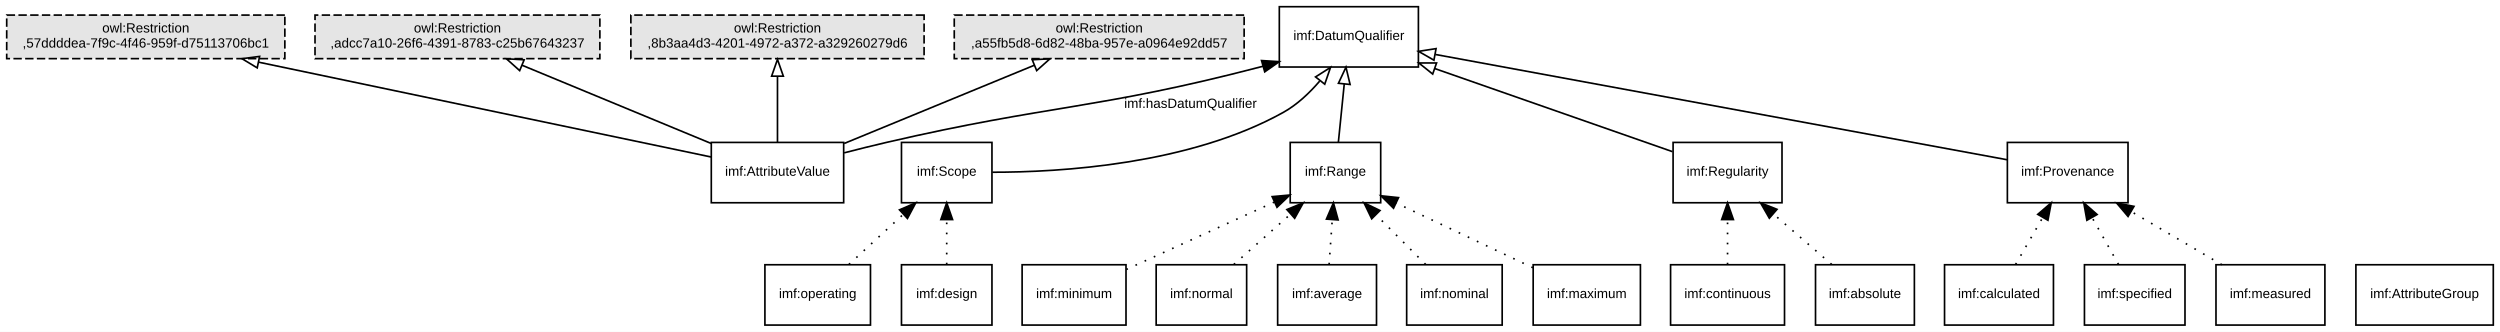
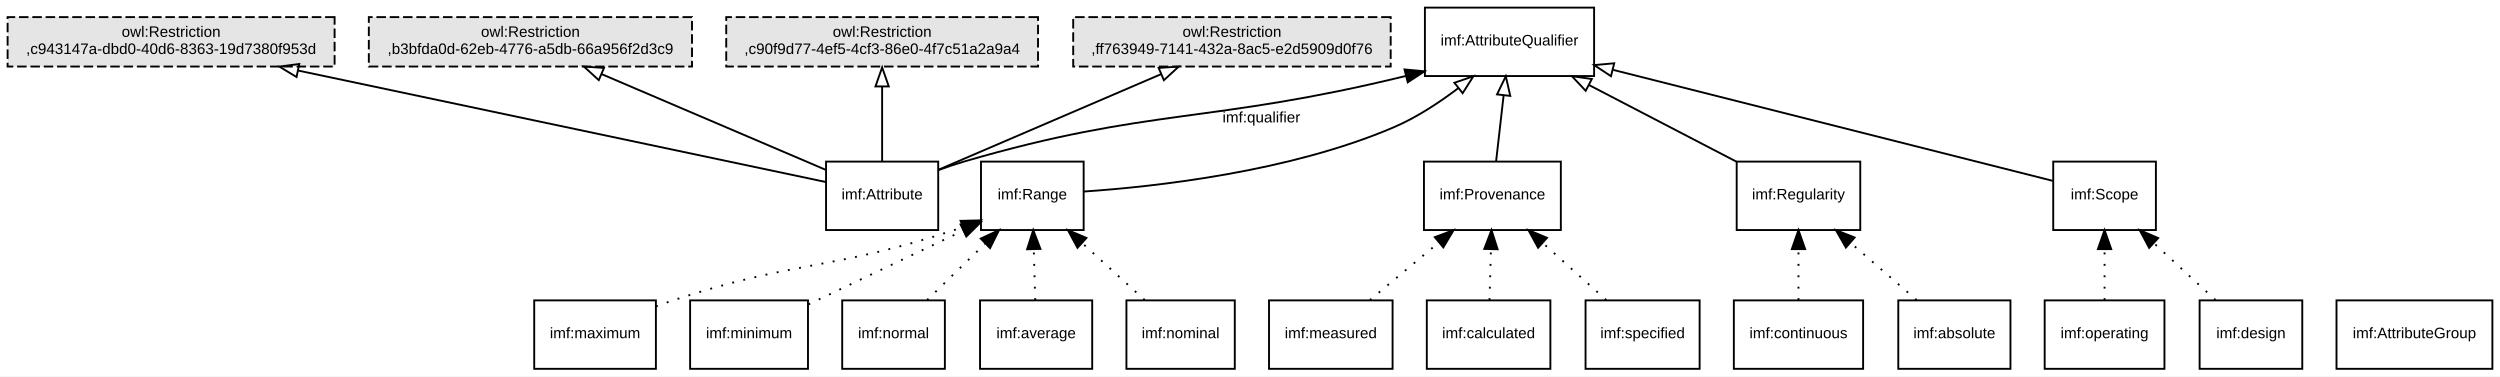
- <svg xmlns="http://www.w3.org/2000/svg" width="1492px" height="198px" viewBox="0.00 0.00 1492.00 198.00">
+ <svg xmlns="http://www.w3.org/2000/svg" width="1315px" height="198px" viewBox="0.00 0.00 1315.00 198.00">
  <g id="graph0" class="graph" transform="scale(1.0 1.0) rotate(0) translate(4 194)">
-     <polygon fill="white" stroke="transparent" points="-4,4 -4,-194 1488,-194 1488,4 -4,4" />
+     <polygon fill="white" stroke="transparent" points="-4,4 -4,-194 1311,-194 1311,4 -4,4" />
    <g id="node1" class="node">
-       <polygon fill="none" stroke="black" points="515.5,-36 452.5,-36 452.5,0 515.5,0 515.5,-36" />
-       <text text-anchor="middle" x="484" y="-16.1" font-family="Arial" font-size="8.00">imf:operating</text>
+       <polygon fill="none" stroke="black" points="1134.5,-36 1071.5,-36 1071.5,0 1134.5,0 1134.5,-36" />
+       <text text-anchor="middle" x="1103" y="-16.1" font-family="Arial" font-size="8.00">imf:operating</text>
    </g>
    <g id="node10" class="node">
-       <polygon fill="none" stroke="black" points="588,-109 534,-109 534,-73 588,-73 588,-109" />
-       <text text-anchor="middle" x="561" y="-89.1" font-family="Arial" font-size="8.00">imf:Scope</text>
+       <polygon fill="none" stroke="black" points="1130,-109 1076,-109 1076,-73 1130,-73 1130,-109" />
+       <text text-anchor="middle" x="1103" y="-89.1" font-family="Arial" font-size="8.00">imf:Scope</text>
+     </g>
+     <g id="edge16" class="edge">
+       <path fill="none" stroke="black" stroke-dasharray="1,5" d="M1103,-36.19C1103,-44.21 1103,-53.95 1103,-62.93" />
+       <polygon fill="black" stroke="black" points="1099.5,-62.97 1103,-72.97 1106.5,-62.97 1099.5,-62.97" />
+     </g>
+     <g id="node2" class="node">
+       <polygon fill="none" stroke="black" points="811.5,-36 746.5,-36 746.5,0 811.5,0 811.5,-36" />
+       <text text-anchor="middle" x="779" y="-16.1" font-family="Arial" font-size="8.00">imf:calculated</text>
+     </g>
+     <g id="node15" class="node">
+       <polygon fill="none" stroke="black" points="817,-109 745,-109 745,-73 817,-73 817,-109" />
+       <text text-anchor="middle" x="781" y="-89.1" font-family="Arial" font-size="8.00">imf:Provenance</text>
+     </g>
+     <g id="edge10" class="edge">
+       <path fill="none" stroke="black" stroke-dasharray="1,5" d="M779.48,-36.19C779.71,-44.21 779.98,-53.95 780.24,-62.93" />
+       <polygon fill="black" stroke="black" points="776.74,-63.07 780.52,-72.97 783.74,-62.88 776.74,-63.07" />
+     </g>
+     <g id="node3" class="node">
+       <polygon fill="none" stroke="black" points="645.5,-36 588.5,-36 588.5,0 645.5,0 645.5,-36" />
+       <text text-anchor="middle" x="617" y="-16.1" font-family="Arial" font-size="8.00">imf:nominal</text>
+     </g>
+     <g id="node23" class="node">
+       <polygon fill="none" stroke="black" points="566,-109 512,-109 512,-73 566,-73 566,-109" />
+       <text text-anchor="middle" x="539" y="-89.1" font-family="Arial" font-size="8.00">imf:Range</text>
+     </g>
+     <g id="edge11" class="edge">
+       <path fill="none" stroke="black" stroke-dasharray="1,5" d="M598.12,-36.19C588.25,-45.17 576.02,-56.31 565.24,-66.11" />
+       <polygon fill="black" stroke="black" points="562.75,-63.65 557.71,-72.97 567.46,-68.83 562.75,-63.65" />
+     </g>
+     <g id="node4" class="node">
+       <polygon fill="none" stroke="black" points="1207,-36 1153,-36 1153,0 1207,0 1207,-36" />
+       <text text-anchor="middle" x="1180" y="-16.1" font-family="Arial" font-size="8.00">imf:design</text>
+     </g>
+     <g id="edge4" class="edge">
+       <path fill="none" stroke="black" stroke-dasharray="1,5" d="M1161.36,-36.19C1151.62,-45.17 1139.54,-56.31 1128.9,-66.11" />
+       <polygon fill="black" stroke="black" points="1126.45,-63.62 1121.47,-72.97 1131.19,-68.77 1126.45,-63.62" />
+     </g>
+     <g id="node5" class="node">
+       <polygon fill="none" stroke="black" points="890,-36 830,-36 830,0 890,0 890,-36" />
+       <text text-anchor="middle" x="860" y="-16.1" font-family="Arial" font-size="8.00">imf:specified</text>
+     </g>
+     <g id="edge13" class="edge">
+       <path fill="none" stroke="black" stroke-dasharray="1,5" d="M840.88,-36.19C830.88,-45.17 818.49,-56.31 807.58,-66.11" />
+       <polygon fill="black" stroke="black" points="805.05,-63.68 799.95,-72.97 809.72,-68.89 805.05,-63.68" />
+     </g>
+     <g id="node6" class="node">
+       <polygon fill="#e5e5e5" stroke="black" stroke-dasharray="5,2" points="360,-185 190,-185 190,-159 360,-159 360,-185" />
+       <text text-anchor="middle" x="275" y="-174.6" font-family="Arial" font-size="8.00">owl:Restriction</text>
+       <text text-anchor="middle" x="275" y="-165.6" font-family="Arial" font-size="8.00">,b3bfda0d-62eb-4776-a5db-66a956f2d3c9</text>
+     </g>
+     <g id="node7" class="node">
+       <polygon fill="none" stroke="black" points="1307,-36 1225,-36 1225,0 1307,0 1307,-36" />
+       <text text-anchor="middle" x="1266" y="-16.1" font-family="Arial" font-size="8.00">imf:AttributeGroup</text>
+     </g>
+     <g id="node8" class="node">
+       <polygon fill="#e5e5e5" stroke="black" stroke-dasharray="5,2" points="542,-185 378,-185 378,-159 542,-159 542,-185" />
+       <text text-anchor="middle" x="460" y="-174.6" font-family="Arial" font-size="8.00">owl:Restriction</text>
+       <text text-anchor="middle" x="460" y="-165.6" font-family="Arial" font-size="8.00">,c90f9d77-4ef5-4cf3-86e0-4f7c51a2a9a4</text>
+     </g>
+     <g id="node9" class="node">
+       <polygon fill="#e5e5e5" stroke="black" stroke-dasharray="5,2" points="727.5,-185 560.5,-185 560.5,-159 727.5,-159 727.5,-185" />
+       <text text-anchor="middle" x="644" y="-174.6" font-family="Arial" font-size="8.00">owl:Restriction</text>
+       <text text-anchor="middle" x="644" y="-165.6" font-family="Arial" font-size="8.00">,ff763949-7141-432a-8ac5-e2d5909d0f76</text>
+     </g>
+     <g id="node16" class="node">
+       <polygon fill="none" stroke="black" points="834.5,-190 745.5,-190 745.5,-154 834.5,-154 834.5,-190" />
+       <text text-anchor="middle" x="790" y="-170.1" font-family="Arial" font-size="8.00">imf:AttributeQualifier</text>
+     </g>
+     <g id="edge14" class="edge">
+       <path fill="none" stroke="black" d="M1075.77,-98.87C1024.35,-111.85 912.06,-140.19 844.56,-157.23" />
+       <polygon fill="none" stroke="black" points="843.37,-153.92 834.53,-159.76 845.08,-160.71 843.37,-153.92" />
+     </g>
+     <g id="node11" class="node">
+       <polygon fill="none" stroke="black" points="341,-36 277,-36 277,0 341,0 341,-36" />
+       <text text-anchor="middle" x="309" y="-16.1" font-family="Arial" font-size="8.00">imf:maximum</text>
+     </g>
+     <g id="edge7" class="edge">
+       <path fill="none" stroke="black" stroke-dasharray="1,5" d="M341.06,-32.82C344.06,-33.95 347.07,-35.03 350,-36 414.38,-57.27 433.62,-51.73 498,-73 499.42,-73.47 500.86,-73.96 502.3,-74.48" />
+       <polygon fill="black" stroke="black" points="501.27,-77.83 511.87,-78.09 503.75,-71.28 501.27,-77.83" />
+     </g>
+     <g id="node12" class="node">
+       <polygon fill="none" stroke="black" points="421,-36 359,-36 359,0 421,0 421,-36" />
+       <text text-anchor="middle" x="390" y="-16.1" font-family="Arial" font-size="8.00">imf:minimum</text>
+     </g>
+     <g id="edge6" class="edge">
+       <path fill="none" stroke="black" stroke-dasharray="1,5" d="M421.24,-33.88C445,-45.21 477.74,-60.81 502.67,-72.69" />
+       <polygon fill="black" stroke="black" points="501.27,-75.9 511.81,-77.04 504.29,-69.58 501.27,-75.9" />
+     </g>
+     <g id="node13" class="node">
+       <polygon fill="none" stroke="black" points="489.5,-109 430.5,-109 430.5,-73 489.5,-73 489.5,-109" />
+       <text text-anchor="middle" x="460" y="-89.1" font-family="Arial" font-size="8.00">imf:Attribute</text>
+     </g>
+     <g id="edge5" class="edge">
+       <path fill="none" stroke="black" d="M430.28,-104.69C398.25,-118.37 347.22,-140.16 312.47,-155" />
+       <polygon fill="none" stroke="black" points="310.96,-151.84 303.13,-158.99 313.7,-158.28 310.96,-151.84" />
    </g>
    <g id="edge18" class="edge">
-       <path fill="none" stroke="black" stroke-dasharray="1,5" d="M502.64,-36.19C512.38,-45.17 524.46,-56.31 535.1,-66.11" />
-       <polygon fill="black" stroke="black" points="532.81,-68.77 542.53,-72.97 537.55,-63.62 532.81,-68.77" />
-     </g>
-     <g id="node2" class="node">
-       <polygon fill="none" stroke="black" points="1221.5,-36 1156.5,-36 1156.5,0 1221.5,0 1221.5,-36" />
-       <text text-anchor="middle" x="1189" y="-16.1" font-family="Arial" font-size="8.00">imf:calculated</text>
-     </g>
-     <g id="node15" class="node">
-       <polygon fill="none" stroke="black" points="1266,-109 1194,-109 1194,-73 1266,-73 1266,-109" />
-       <text text-anchor="middle" x="1230" y="-89.1" font-family="Arial" font-size="8.00">imf:Provenance</text>
-     </g>
-     <g id="edge11" class="edge">
-       <path fill="none" stroke="black" stroke-dasharray="1,5" d="M1198.92,-36.19C1203.76,-44.56 1209.67,-54.8 1215.04,-64.1" />
-       <polygon fill="black" stroke="black" points="1212.13,-66.06 1220.17,-72.97 1218.2,-62.56 1212.13,-66.06" />
-     </g>
-     <g id="node3" class="node">
-       <polygon fill="none" stroke="black" points="892.5,-36 835.5,-36 835.5,0 892.5,0 892.5,-36" />
-       <text text-anchor="middle" x="864" y="-16.1" font-family="Arial" font-size="8.00">imf:nominal</text>
-     </g>
-     <g id="node23" class="node">
-       <polygon fill="none" stroke="black" points="820,-109 766,-109 766,-73 820,-73 820,-109" />
-       <text text-anchor="middle" x="793" y="-89.1" font-family="Arial" font-size="8.00">imf:Range</text>
-     </g>
-     <g id="edge12" class="edge">
-       <path fill="none" stroke="black" stroke-dasharray="1,5" d="M846.81,-36.19C837.92,-45.08 826.91,-56.09 817.17,-65.83" />
-       <polygon fill="black" stroke="black" points="814.63,-63.43 810.03,-72.97 819.57,-68.37 814.63,-63.43" />
-     </g>
-     <g id="node4" class="node">
-       <polygon fill="#e5e5e5" stroke="black" stroke-dasharray="5,2" points="547.5,-185 372.5,-185 372.5,-159 547.5,-159 547.5,-185" />
-       <text text-anchor="middle" x="460" y="-174.6" font-family="Arial" font-size="8.00">owl:Restriction</text>
-       <text text-anchor="middle" x="460" y="-165.6" font-family="Arial" font-size="8.00">,8b3aa4d3-4201-4972-a372-a329260279d6</text>
-     </g>
-     <g id="node5" class="node">
-       <polygon fill="#e5e5e5" stroke="black" stroke-dasharray="5,2" points="738.5,-185 565.5,-185 565.5,-159 738.5,-159 738.5,-185" />
-       <text text-anchor="middle" x="652" y="-174.6" font-family="Arial" font-size="8.00">owl:Restriction</text>
-       <text text-anchor="middle" x="652" y="-165.6" font-family="Arial" font-size="8.00">,a55fb5d8-6d82-48ba-957e-a0964e92dd57</text>
-     </g>
-     <g id="node6" class="node">
-       <polygon fill="none" stroke="black" points="588,-36 534,-36 534,0 588,0 588,-36" />
-       <text text-anchor="middle" x="561" y="-16.1" font-family="Arial" font-size="8.00">imf:design</text>
-     </g>
-     <g id="edge5" class="edge">
-       <path fill="none" stroke="black" stroke-dasharray="1,5" d="M561,-36.19C561,-44.21 561,-53.95 561,-62.93" />
-       <polygon fill="black" stroke="black" points="557.5,-62.97 561,-72.97 564.5,-62.97 557.5,-62.97" />
-     </g>
-     <g id="node7" class="node">
-       <polygon fill="none" stroke="black" points="1300,-36 1240,-36 1240,0 1300,0 1300,-36" />
-       <text text-anchor="middle" x="1270" y="-16.1" font-family="Arial" font-size="8.00">imf:specified</text>
-     </g>
-     <g id="edge14" class="edge">
-       <path fill="none" stroke="black" stroke-dasharray="1,5" d="M1260.32,-36.19C1255.6,-44.56 1249.83,-54.8 1244.59,-64.1" />
-       <polygon fill="black" stroke="black" points="1241.45,-62.54 1239.59,-72.97 1247.55,-65.98 1241.45,-62.54" />
-     </g>
-     <g id="node8" class="node">
-       <polygon fill="none" stroke="black" points="842.5,-190 759.5,-190 759.5,-154 842.5,-154 842.5,-190" />
-       <text text-anchor="middle" x="801" y="-170.1" font-family="Arial" font-size="8.00">imf:DatumQualifier</text>
-     </g>
-     <g id="node9" class="node">
-       <polygon fill="none" stroke="black" points="1484,-36 1402,-36 1402,0 1484,0 1484,-36" />
-       <text text-anchor="middle" x="1443" y="-16.1" font-family="Arial" font-size="8.00">imf:AttributeGroup</text>
-     </g>
-     <g id="edge19" class="edge">
-       <path fill="none" stroke="black" d="M588.23,-91.21C628.72,-91.2 706.01,-95.76 762,-127 770.2,-131.58 777.54,-138.55 783.59,-145.6" />
-       <polygon fill="none" stroke="black" points="781.11,-148.1 790.06,-153.78 786.6,-143.76 781.11,-148.1" />
-     </g>
-     <g id="node11" class="node">
-       <polygon fill="none" stroke="black" points="975,-36 911,-36 911,0 975,0 975,-36" />
-       <text text-anchor="middle" x="943" y="-16.1" font-family="Arial" font-size="8.00">imf:maximum</text>
-     </g>
-     <g id="edge8" class="edge">
-       <path fill="none" stroke="black" stroke-dasharray="1,5" d="M910.82,-34.23C886.85,-45.58 854.11,-61.07 829.22,-72.85" />
-       <polygon fill="black" stroke="black" points="827.65,-69.73 820.11,-77.17 830.64,-76.06 827.65,-69.73" />
-     </g>
-     <g id="node12" class="node">
-       <polygon fill="none" stroke="black" points="668,-36 606,-36 606,0 668,0 668,-36" />
-       <text text-anchor="middle" x="637" y="-16.1" font-family="Arial" font-size="8.00">imf:minimum</text>
-     </g>
-     <g id="edge6" class="edge">
-       <path fill="none" stroke="black" stroke-dasharray="1,5" d="M668.19,-33.2C693.61,-44.77 729.56,-61.13 756.35,-73.32" />
-       <polygon fill="black" stroke="black" points="755.22,-76.65 765.77,-77.61 758.12,-70.28 755.22,-76.65" />
-     </g>
-     <g id="node13" class="node">
-       <polygon fill="#e5e5e5" stroke="black" stroke-dasharray="5,2" points="166,-185 0,-185 0,-159 166,-159 166,-185" />
-       <text text-anchor="middle" x="83" y="-174.6" font-family="Arial" font-size="8.00">owl:Restriction</text>
-       <text text-anchor="middle" x="83" y="-165.6" font-family="Arial" font-size="8.00">,57ddddea-7f9c-4f46-959f-d75113706bc1</text>
-     </g>
-     <g id="node14" class="node">
-       <polygon fill="none" stroke="black" points="1138.5,-36 1079.5,-36 1079.5,0 1138.5,0 1138.5,-36" />
-       <text text-anchor="middle" x="1109" y="-16.1" font-family="Arial" font-size="8.00">imf:absolute</text>
-     </g>
-     <g id="node19" class="node">
-       <polygon fill="none" stroke="black" points="1059.5,-109 994.5,-109 994.5,-73 1059.5,-73 1059.5,-109" />
-       <text text-anchor="middle" x="1027" y="-89.1" font-family="Arial" font-size="8.00">imf:Regularity</text>
-     </g>
-     <g id="edge9" class="edge">
-       <path fill="none" stroke="black" stroke-dasharray="1,5" d="M1089.15,-36.19C1078.67,-45.26 1065.66,-56.52 1054.26,-66.4" />
-       <polygon fill="black" stroke="black" points="1051.94,-63.78 1046.67,-72.97 1056.52,-69.07 1051.94,-63.78" />
-     </g>
-     <g id="edge10" class="edge">
-       <path fill="none" stroke="black" d="M1193.79,-98.67C1117.62,-112.69 940.6,-145.29 852.59,-161.5" />
-       <polygon fill="none" stroke="black" points="851.77,-158.09 842.57,-163.35 853.04,-164.98 851.77,-158.09" />
-     </g>
-     <g id="node16" class="node">
-       <polygon fill="#e5e5e5" stroke="black" stroke-dasharray="5,2" points="354,-185 184,-185 184,-159 354,-159 354,-185" />
-       <text text-anchor="middle" x="269" y="-174.6" font-family="Arial" font-size="8.00">owl:Restriction</text>
-       <text text-anchor="middle" x="269" y="-165.6" font-family="Arial" font-size="8.00">,adcc7a10-26f6-4391-8783-c25b67643237</text>
-     </g>
-     <g id="node17" class="node">
-       <polygon fill="none" stroke="black" points="1383.5,-36 1318.5,-36 1318.5,0 1383.5,0 1383.5,-36" />
-       <text text-anchor="middle" x="1351" y="-16.1" font-family="Arial" font-size="8.00">imf:measured</text>
-     </g>
-     <g id="edge13" class="edge">
-       <path fill="none" stroke="black" stroke-dasharray="1,5" d="M1322.02,-36.01C1305.82,-45.51 1285.45,-57.46 1267.99,-67.71" />
-       <polygon fill="black" stroke="black" points="1266.02,-64.81 1259.17,-72.89 1269.56,-70.84 1266.02,-64.81" />
-     </g>
-     <g id="node18" class="node">
-       <polygon fill="none" stroke="black" points="499.5,-109 420.5,-109 420.5,-73 499.5,-73 499.5,-109" />
-       <text text-anchor="middle" x="460" y="-89.1" font-family="Arial" font-size="8.00">imf:AttributeValue</text>
-     </g>
-     <g id="edge7" class="edge">
      <path fill="none" stroke="black" d="M460,-109.14C460,-120.65 460,-135.94 460,-148.44" />
      <polygon fill="none" stroke="black" points="456.5,-148.54 460,-158.54 463.5,-148.54 456.5,-148.54" />
    </g>
-     <g id="edge4" class="edge">
-       <path fill="none" stroke="black" d="M499.78,-108.37C533.07,-122.07 580.29,-141.49 613.28,-155.07" />
-       <polygon fill="none" stroke="black" points="612.03,-158.34 622.61,-158.91 614.69,-151.86 612.03,-158.34" />
+     <g id="edge19" class="edge">
+       <path fill="none" stroke="black" d="M489.56,-104.69C521.41,-118.37 572.17,-140.16 606.73,-155" />
+       <polygon fill="none" stroke="black" points="605.45,-158.26 616.02,-158.99 608.21,-151.82 605.45,-158.26" />
    </g>
-     <g id="edge16" class="edge">
-       <path fill="none" stroke="black" d="M499.79,-102.79C508.1,-104.93 516.82,-107.11 525,-109 623.5,-131.8 650.15,-128.52 748,-154 748.58,-154.15 749.17,-154.31 749.76,-154.46" />
-       <polygon fill="black" stroke="black" points="748.89,-157.86 759.47,-157.2 750.79,-151.12 748.89,-157.86" />
-       <text text-anchor="middle" x="706.5" y="-129.6" font-family="Arial" font-size="8.00">imf:hasDatumQualifier</text>
+     <g id="edge9" class="edge">
+       <path fill="none" stroke="black" d="M489.82,-104.61C494.2,-106.22 498.68,-107.74 503,-109 601.19,-137.62 631.9,-128.72 735.41,-154.03" />
+       <polygon fill="black" stroke="black" points="734.77,-157.48 745.32,-156.5 736.47,-150.69 734.77,-157.48" />
+       <text text-anchor="middle" x="659.5" y="-129.6" font-family="Arial" font-size="8.00">imf:qualifier</text>
+     </g>
+     <g id="node18" class="node">
+       <polygon fill="#e5e5e5" stroke="black" stroke-dasharray="5,2" points="172,-185 0,-185 0,-159 172,-159 172,-185" />
+       <text text-anchor="middle" x="86" y="-174.6" font-family="Arial" font-size="8.00">owl:Restriction</text>
+       <text text-anchor="middle" x="86" y="-165.6" font-family="Arial" font-size="8.00">,c943147a-dbd0-40d6-8363-19d7380f953d</text>
+     </g>
+     <g id="edge3" class="edge">
+       <path fill="none" stroke="black" d="M430.34,-98.27C370.72,-110.86 235.03,-139.52 152.9,-156.87" />
+       <polygon fill="none" stroke="black" points="151.98,-153.49 142.92,-158.98 153.42,-160.34 151.98,-153.49" />
+     </g>
+     <g id="node14" class="node">
+       <polygon fill="none" stroke="black" points="1053.5,-36 994.5,-36 994.5,0 1053.5,0 1053.5,-36" />
+       <text text-anchor="middle" x="1024" y="-16.1" font-family="Arial" font-size="8.00">imf:absolute</text>
+     </g>
+     <g id="node19" class="node">
+       <polygon fill="none" stroke="black" points="974.5,-109 909.5,-109 909.5,-73 974.5,-73 974.5,-109" />
+       <text text-anchor="middle" x="942" y="-89.1" font-family="Arial" font-size="8.00">imf:Regularity</text>
+     </g>
+     <g id="edge8" class="edge">
+       <path fill="none" stroke="black" stroke-dasharray="1,5" d="M1004.15,-36.19C993.67,-45.26 980.66,-56.52 969.26,-66.4" />
+       <polygon fill="black" stroke="black" points="966.94,-63.78 961.67,-72.97 971.52,-69.07 966.94,-63.78" />
+     </g>
+     <g id="edge21" class="edge">
+       <path fill="none" stroke="black" d="M782.95,-109.14C784.11,-119.29 785.6,-132.37 786.91,-143.88" />
+       <polygon fill="none" stroke="black" points="783.44,-144.35 788.05,-153.89 790.4,-143.56 783.44,-144.35" />
+     </g>
+     <g id="node17" class="node">
+       <polygon fill="none" stroke="black" points="728.5,-36 663.5,-36 663.5,0 728.5,0 728.5,-36" />
+       <text text-anchor="middle" x="696" y="-16.1" font-family="Arial" font-size="8.00">imf:measured</text>
+     </g>
+     <g id="edge12" class="edge">
+       <path fill="none" stroke="black" stroke-dasharray="1,5" d="M716.58,-36.19C727.43,-45.26 740.92,-56.52 752.75,-66.4" />
+       <polygon fill="black" stroke="black" points="750.69,-69.25 760.61,-72.97 755.18,-63.87 750.69,-69.25" />
    </g>
    <g id="edge15" class="edge">
-       <path fill="none" stroke="black" d="M420.37,-100.31C356.19,-113.75 228.8,-140.45 150.24,-156.91" />
-       <polygon fill="none" stroke="black" points="149.5,-153.49 140.43,-158.96 150.94,-160.34 149.5,-153.49" />
+       <path fill="none" stroke="black" d="M909.39,-108.95C886.73,-120.73 856.32,-136.53 831.87,-149.24" />
+       <polygon fill="none" stroke="black" points="830.07,-146.23 822.82,-153.94 833.3,-152.44 830.07,-146.23" />
+     </g>
+     <g id="node20" class="node">
+       <polygon fill="none" stroke="black" points="493,-36 439,-36 439,0 493,0 493,-36" />
+       <text text-anchor="middle" x="466" y="-16.1" font-family="Arial" font-size="8.00">imf:normal</text>
+     </g>
+     <g id="edge1" class="edge">
+       <path fill="none" stroke="black" stroke-dasharray="1,5" d="M483.67,-36.19C492.82,-45.08 504.14,-56.09 514.15,-65.83" />
+       <polygon fill="black" stroke="black" points="511.88,-68.51 521.49,-72.97 516.76,-63.49 511.88,-68.51" />
+     </g>
+     <g id="node21" class="node">
+       <polygon fill="none" stroke="black" points="570.5,-36 511.5,-36 511.5,0 570.5,0 570.5,-36" />
+       <text text-anchor="middle" x="541" y="-16.1" font-family="Arial" font-size="8.00">imf:average</text>
    </g>
    <g id="edge17" class="edge">
-       <path fill="none" stroke="black" d="M420.42,-108.37C387.31,-122.07 340.34,-141.49 307.52,-155.07" />
-       <polygon fill="none" stroke="black" points="306.14,-151.85 298.24,-158.91 308.82,-158.32 306.14,-151.85" />
+       <path fill="none" stroke="black" stroke-dasharray="1,5" d="M540.52,-36.19C540.29,-44.21 540.02,-53.95 539.76,-62.93" />
+       <polygon fill="black" stroke="black" points="536.26,-62.88 539.48,-72.97 543.26,-63.07 536.26,-62.88" />
    </g>
-     <g id="edge21" class="edge">
-       <path fill="none" stroke="black" d="M994.14,-103.49C956.92,-116.5 895.81,-137.86 852.3,-153.07" />
-       <polygon fill="none" stroke="black" points="851.03,-149.8 842.75,-156.41 853.34,-156.41 851.03,-149.8" />
-     </g>
-     <g id="node20" class="node">
-       <polygon fill="none" stroke="black" points="740,-36 686,-36 686,0 740,0 740,-36" />
-       <text text-anchor="middle" x="713" y="-16.1" font-family="Arial" font-size="8.00">imf:normal</text>
+     <g id="node22" class="node">
+       <polygon fill="none" stroke="black" points="976,-36 908,-36 908,0 976,0 976,-36" />
+       <text text-anchor="middle" x="942" y="-16.1" font-family="Arial" font-size="8.00">imf:continuous</text>
    </g>
    <g id="edge2" class="edge">
-       <path fill="none" stroke="black" stroke-dasharray="1,5" d="M732.37,-36.19C742.49,-45.17 755.04,-56.31 766.09,-66.11" />
-       <polygon fill="black" stroke="black" points="764.01,-68.95 773.81,-72.97 768.66,-63.72 764.01,-68.95" />
-     </g>
-     <g id="node21" class="node">
-       <polygon fill="none" stroke="black" points="1061,-36 993,-36 993,0 1061,0 1061,-36" />
-       <text text-anchor="middle" x="1027" y="-16.1" font-family="Arial" font-size="8.00">imf:continuous</text>
-     </g>
-     <g id="edge3" class="edge">
-       <path fill="none" stroke="black" stroke-dasharray="1,5" d="M1027,-36.19C1027,-44.21 1027,-53.95 1027,-62.93" />
-       <polygon fill="black" stroke="black" points="1023.5,-62.97 1027,-72.97 1030.5,-62.97 1023.5,-62.97" />
-     </g>
-     <g id="node22" class="node">
-       <polygon fill="none" stroke="black" points="817.5,-36 758.5,-36 758.5,0 817.5,0 817.5,-36" />
-       <text text-anchor="middle" x="788" y="-16.1" font-family="Arial" font-size="8.00">imf:average</text>
+       <path fill="none" stroke="black" stroke-dasharray="1,5" d="M942,-36.19C942,-44.21 942,-53.95 942,-62.93" />
+       <polygon fill="black" stroke="black" points="938.5,-62.97 942,-72.97 945.5,-62.97 938.5,-62.97" />
    </g>
    <g id="edge20" class="edge">
-       <path fill="none" stroke="black" stroke-dasharray="1,5" d="M789.21,-36.19C789.78,-44.21 790.46,-53.95 791.09,-62.93" />
-       <polygon fill="black" stroke="black" points="787.61,-63.24 791.8,-72.97 794.59,-62.75 787.61,-63.24" />
-     </g>
-     <g id="edge1" class="edge">
-       <path fill="none" stroke="black" d="M794.74,-109.14C795.76,-119.29 797.09,-132.37 798.25,-143.88" />
-       <polygon fill="none" stroke="black" points="794.78,-144.3 799.27,-153.89 801.74,-143.59 794.78,-144.3" />
+       <path fill="none" stroke="black" d="M566.19,-93.26C604.08,-95.84 674.25,-103.62 729,-127 741.01,-132.13 752.94,-139.96 763.03,-147.61" />
+       <polygon fill="none" stroke="black" points="761.01,-150.47 771.03,-153.92 765.35,-144.98 761.01,-150.47" />
    </g>
  </g>
</svg>
